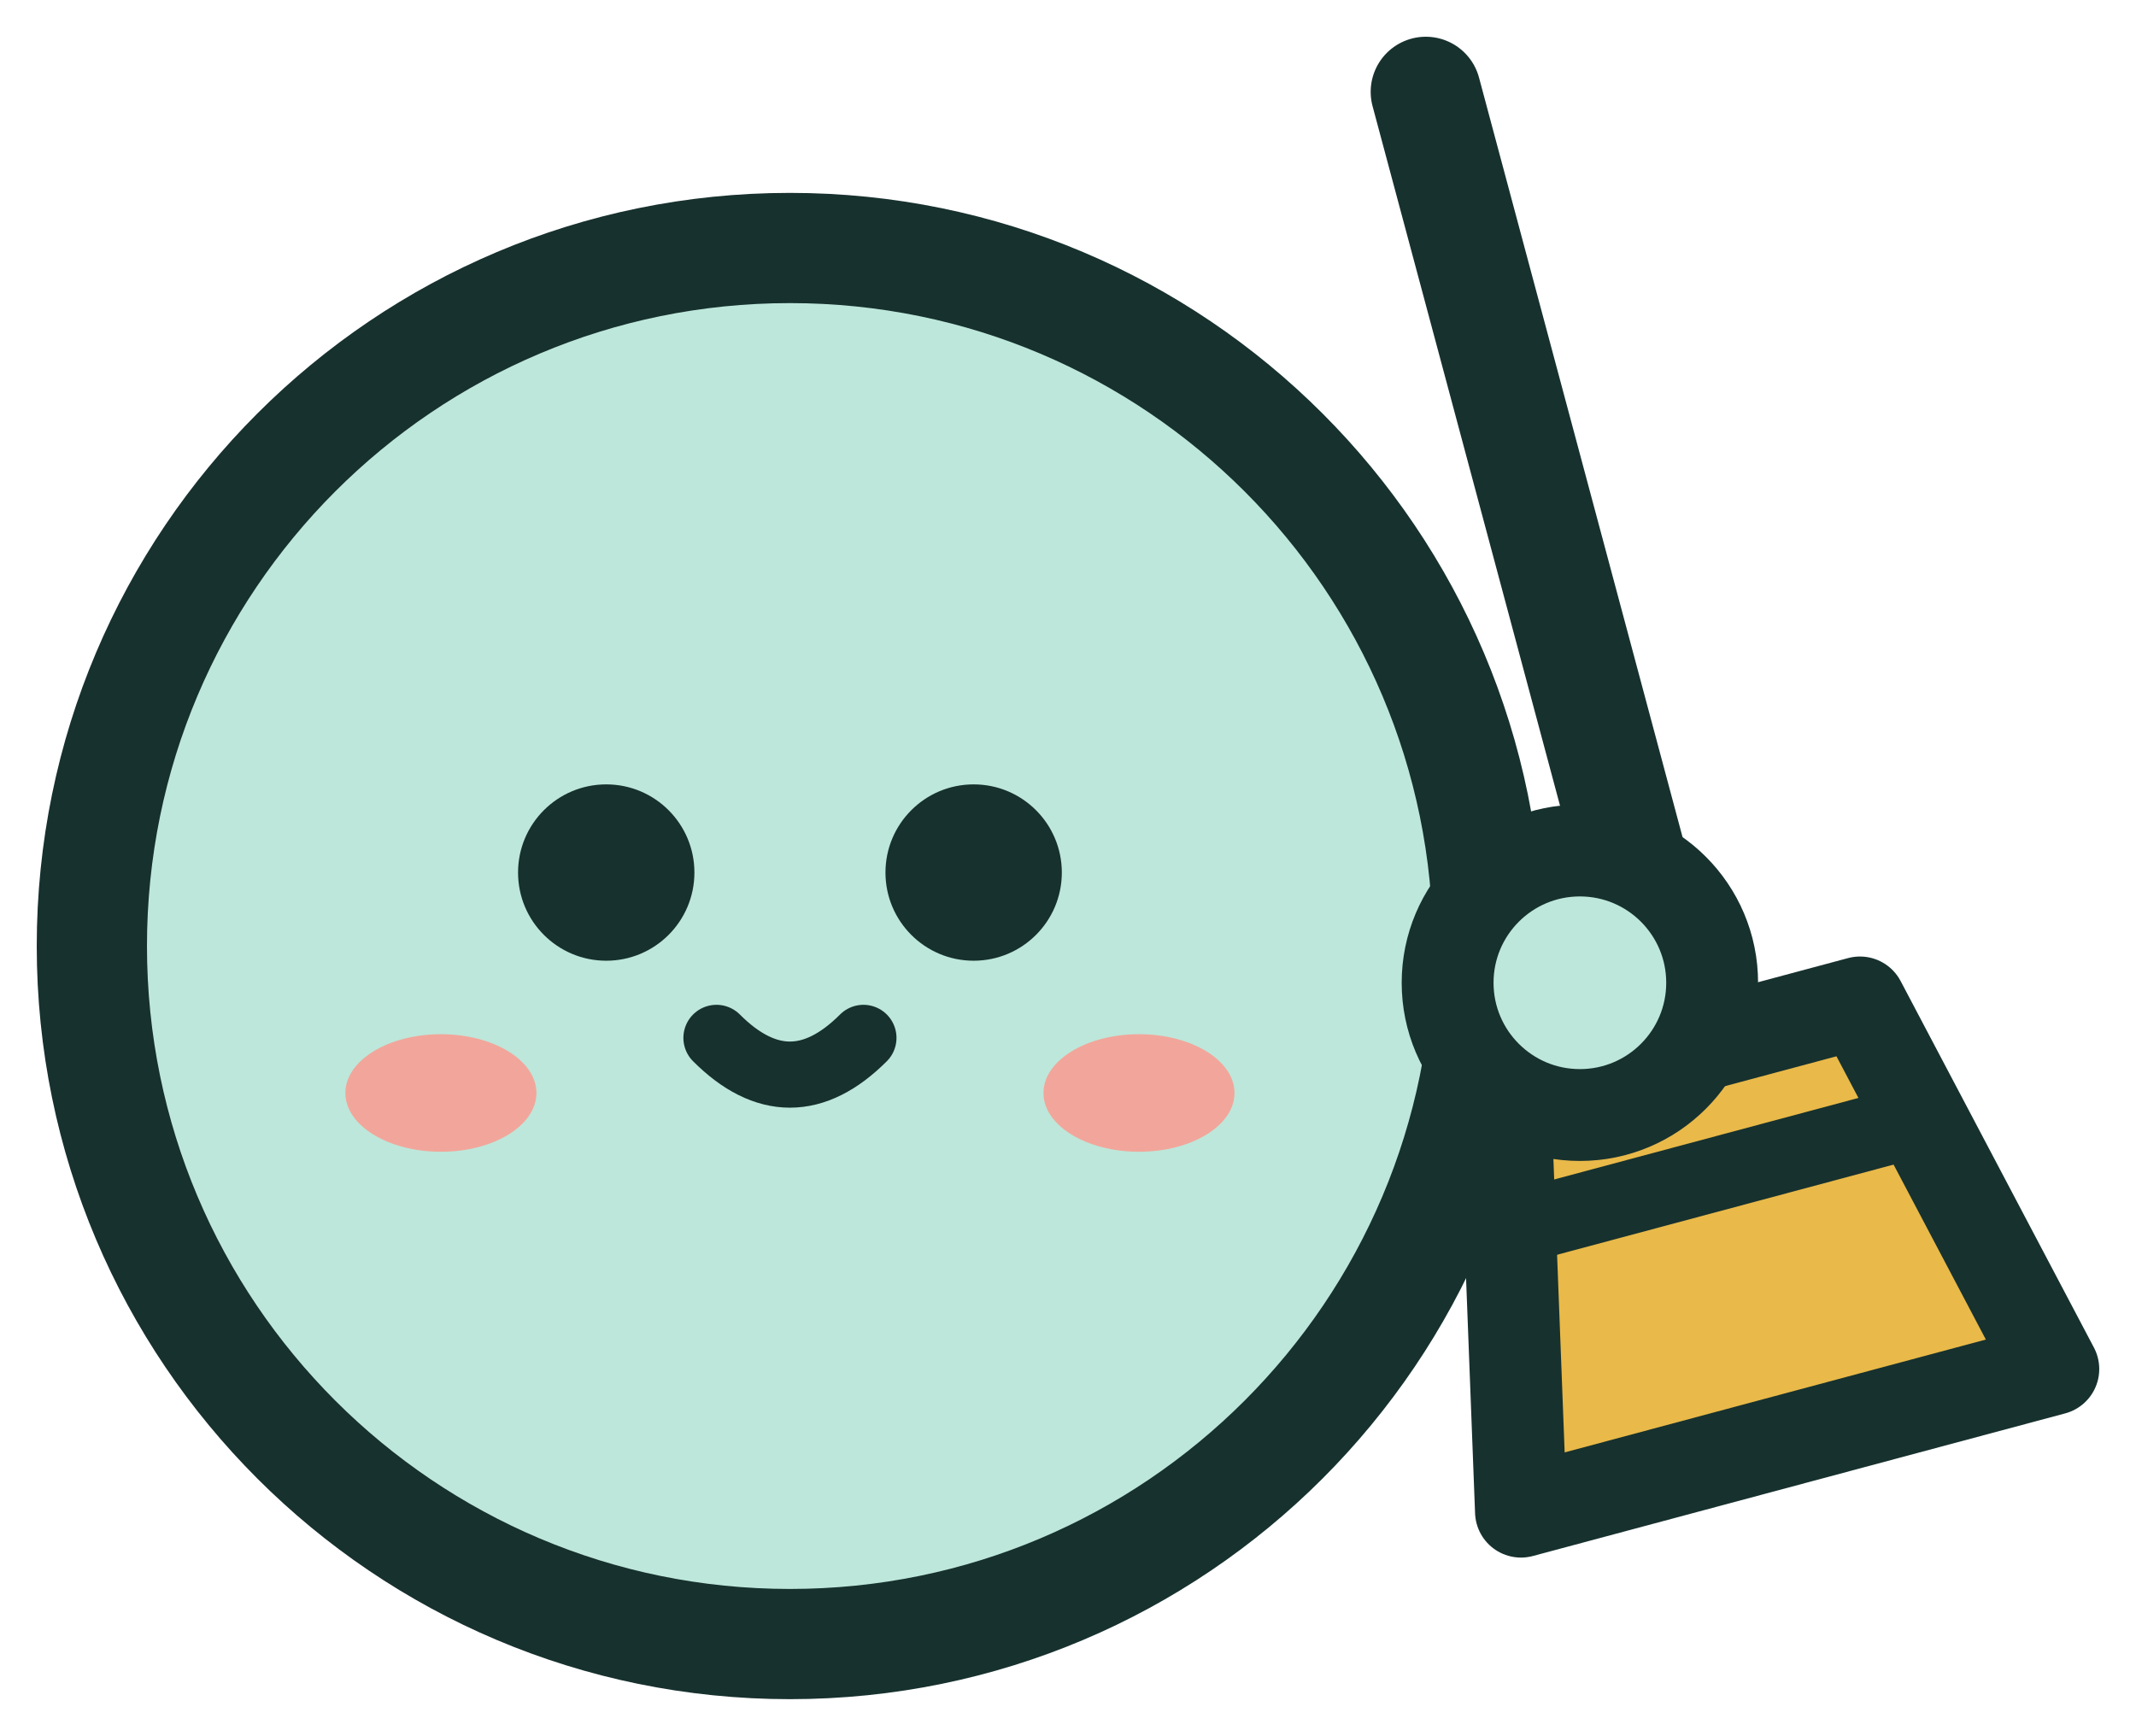
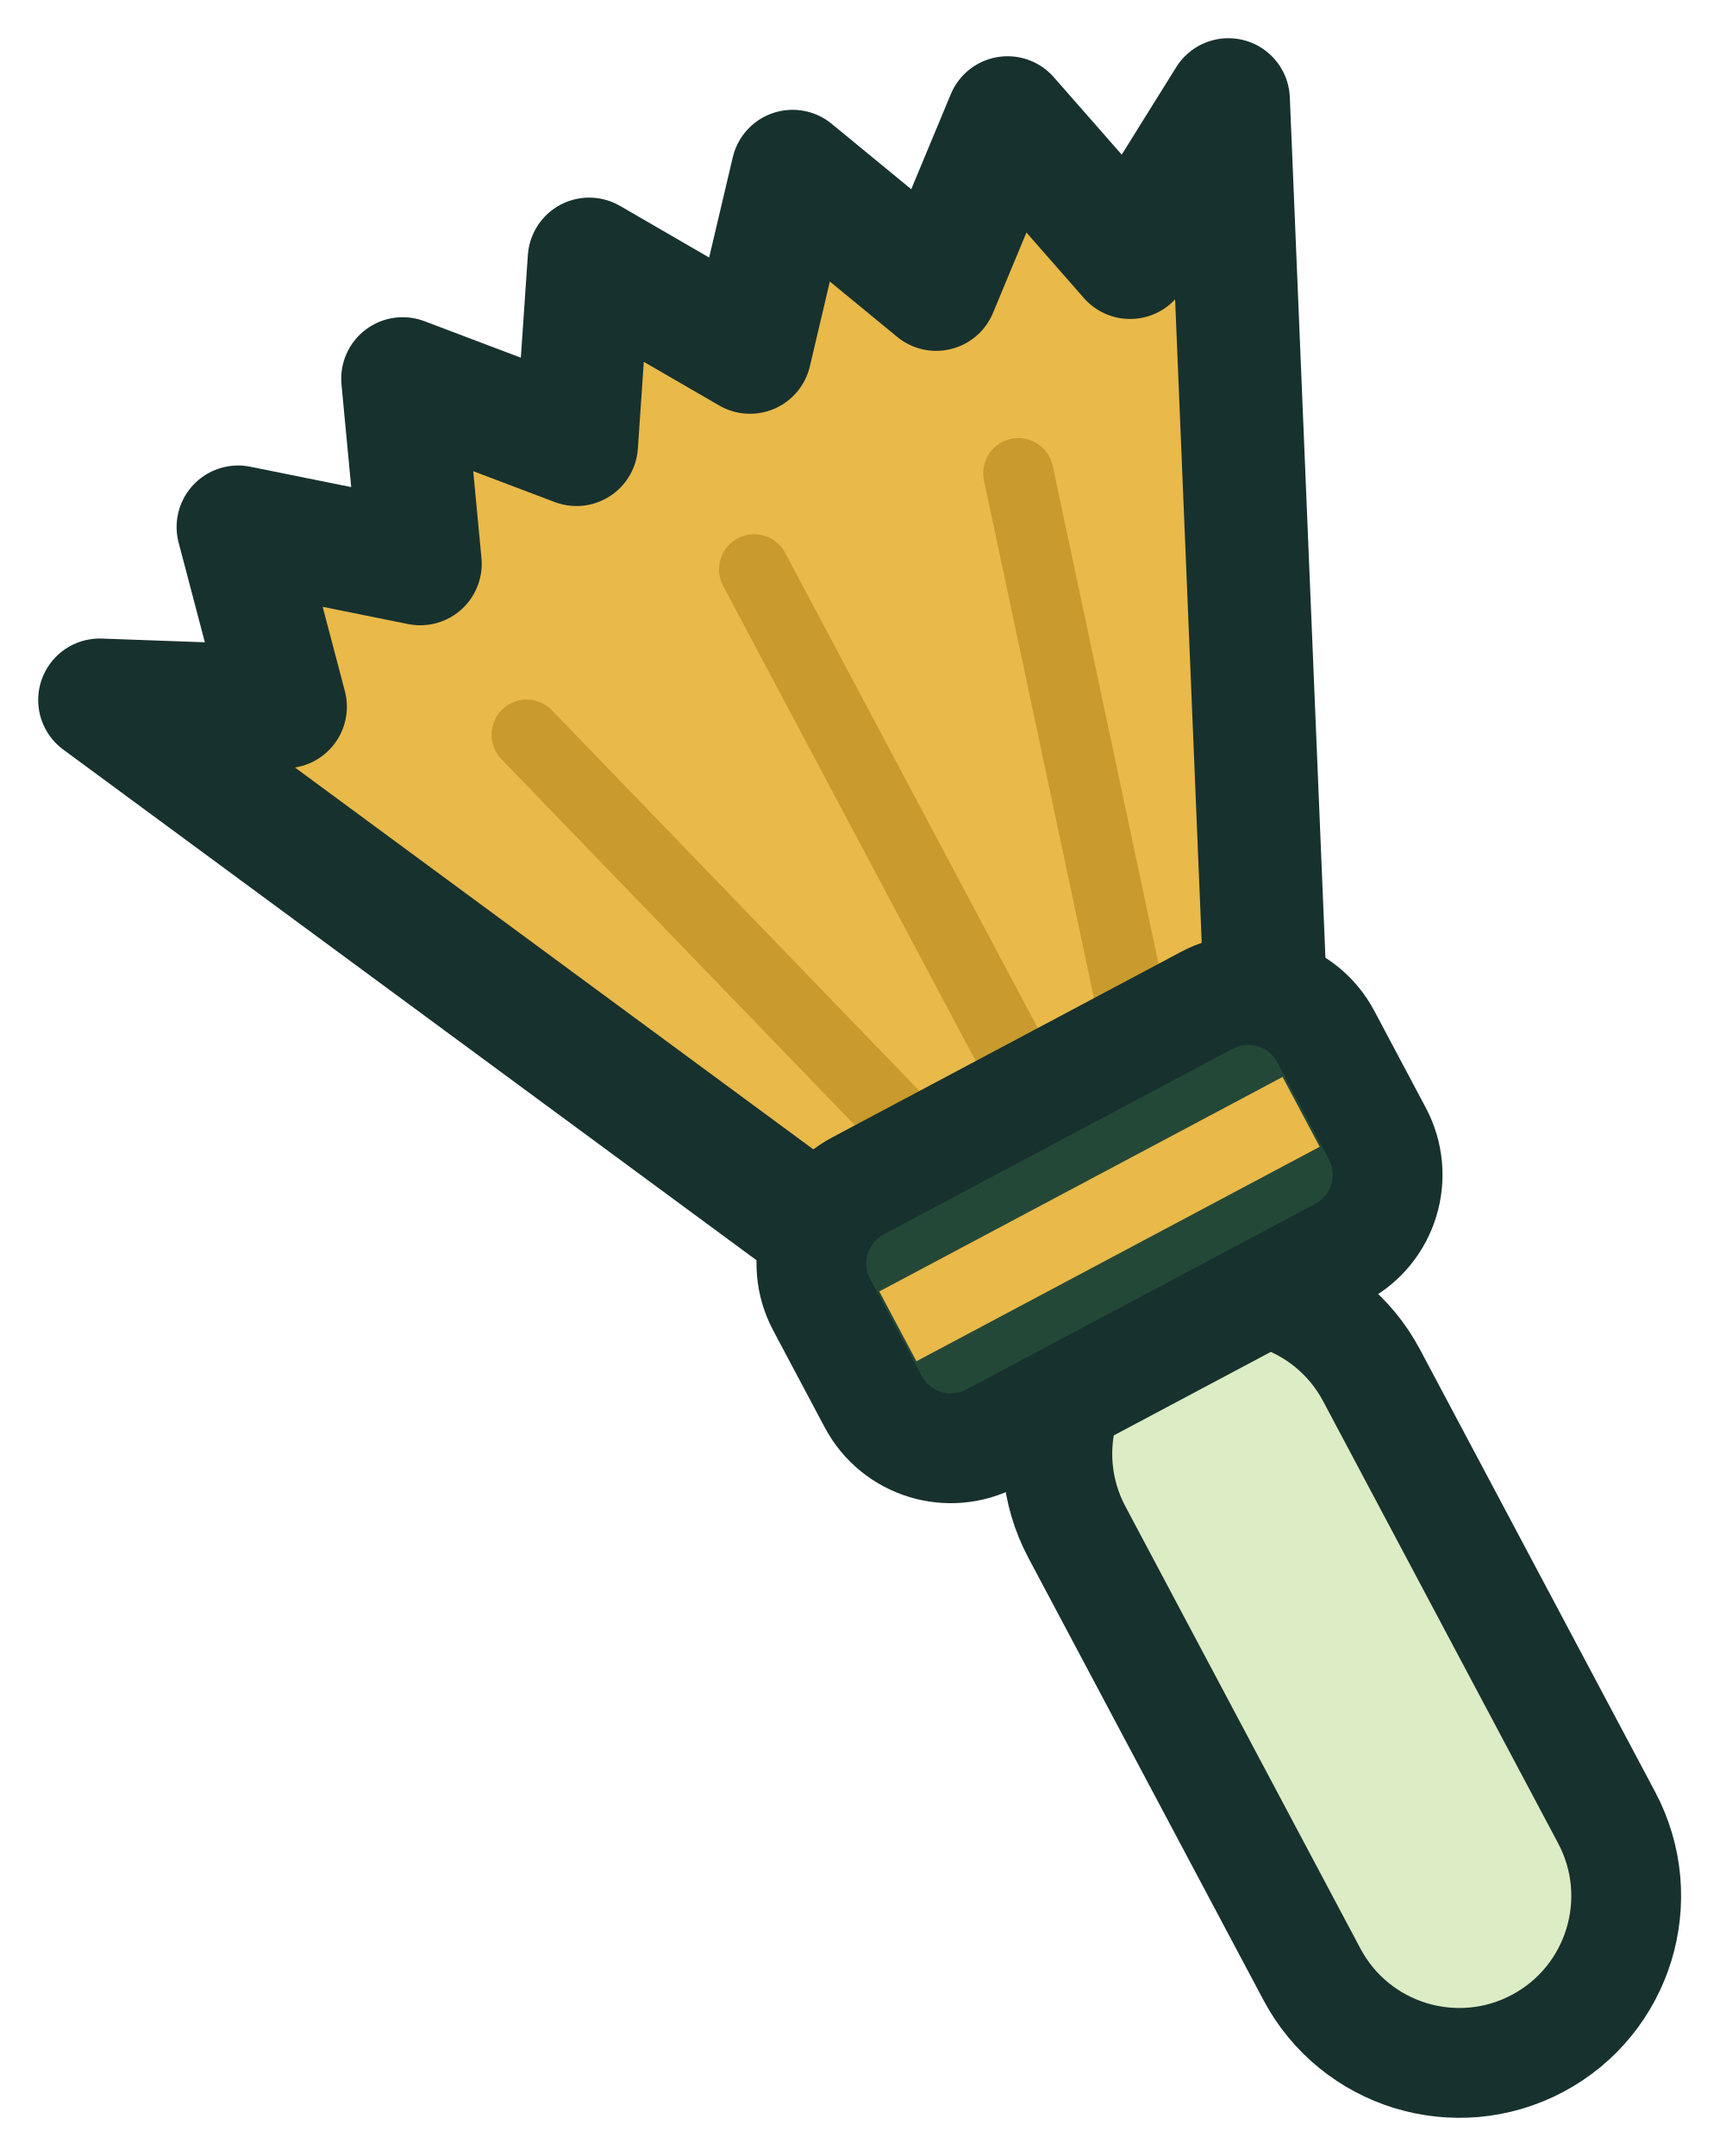
- <svg xmlns="http://www.w3.org/2000/svg" width="232.542" height="189.001" viewBox="5.5 12.25 58.136 47.25" role="img" aria-label="Sweepling">
+ <svg xmlns="http://www.w3.org/2000/svg" width="180.078" height="225.759" viewBox="1.154 7.863 45.019 56.44" role="img" aria-label="Sweepling">
  <g>
-     <g transform="translate(50 36) rotate(-15)">
-       <line x1="0" y1="-22" x2="0" y2="5" stroke="#17312E" stroke-width="3" stroke-linecap="round" />
-       <path d="M-5 5H5L7.5 16H-7.5Z" fill="#E9B949" stroke="#17312E" stroke-width="2.5" stroke-linejoin="round" />
-       <line x1="-5.5" y1="8.5" x2="5.5" y2="8.5" stroke="#17312E" stroke-width="2" />
+     <g transform="translate(29 38) rotate(-28) scale(1.15)">
+       <rect x="-3.8" y="4" width="7.6" height="19" rx="3.8" fill="#DCECC4" stroke="#17312E" stroke-width="2.5" />
+       <path d="M-5.5 -0.5L-14.554 -19.371L-10.892 -17.251L-9.922 -21.369L-6.653 -18.683L-5.028 -22.59L-2.237 -19.409L0 -23L2.237 -19.409L5.028 -22.59L6.653 -18.683L9.922 -21.369L10.892 -17.251L14.554 -19.371L5.5 -0.5Z" fill="#E9B949" stroke="#17312E" stroke-width="2.8" stroke-linejoin="round" />
+       <path d="M-2.205 0.31L-6.34 -14.109" stroke="#C99A2E" stroke-width="1.6" stroke-linecap="round" />
+       <path d="M0 0L0 -15" stroke="#C99A2E" stroke-width="1.6" stroke-linecap="round" />
+       <path d="M2.205 0.31L6.34 -14.109" stroke="#C99A2E" stroke-width="1.6" stroke-linecap="round" />
+       <rect x="-6.5" y="-1.5" width="13" height="6.5" rx="2" fill="#244838" stroke="#17312E" stroke-width="2.5" />
+       <path d="M-5.2 1.75H5.2" stroke="#E9B949" stroke-width="1.8" />
    </g>
-     <circle cx="27" cy="38" r="19" fill="#BDE7DA" stroke="#17312E" stroke-width="3" />
-     <circle cx="22" cy="36" r="2.4" fill="#17312E" />
-     <circle cx="32" cy="36" r="2.4" fill="#17312E" />
-     <path d="M25 40.5Q27 42.5 29 40.5" fill="none" stroke="#17312E" stroke-width="1.8" stroke-linecap="round" />
-     <ellipse cx="17.5" cy="42" rx="2.6" ry="1.6" fill="#F2A69B" />
-     <ellipse cx="36.5" cy="42" rx="2.6" ry="1.6" fill="#F2A69B" />
-     <circle cx="48.5" cy="39" r="3.6" fill="#BDE7DA" stroke="#17312E" stroke-width="2.5" />
  </g>
</svg>
